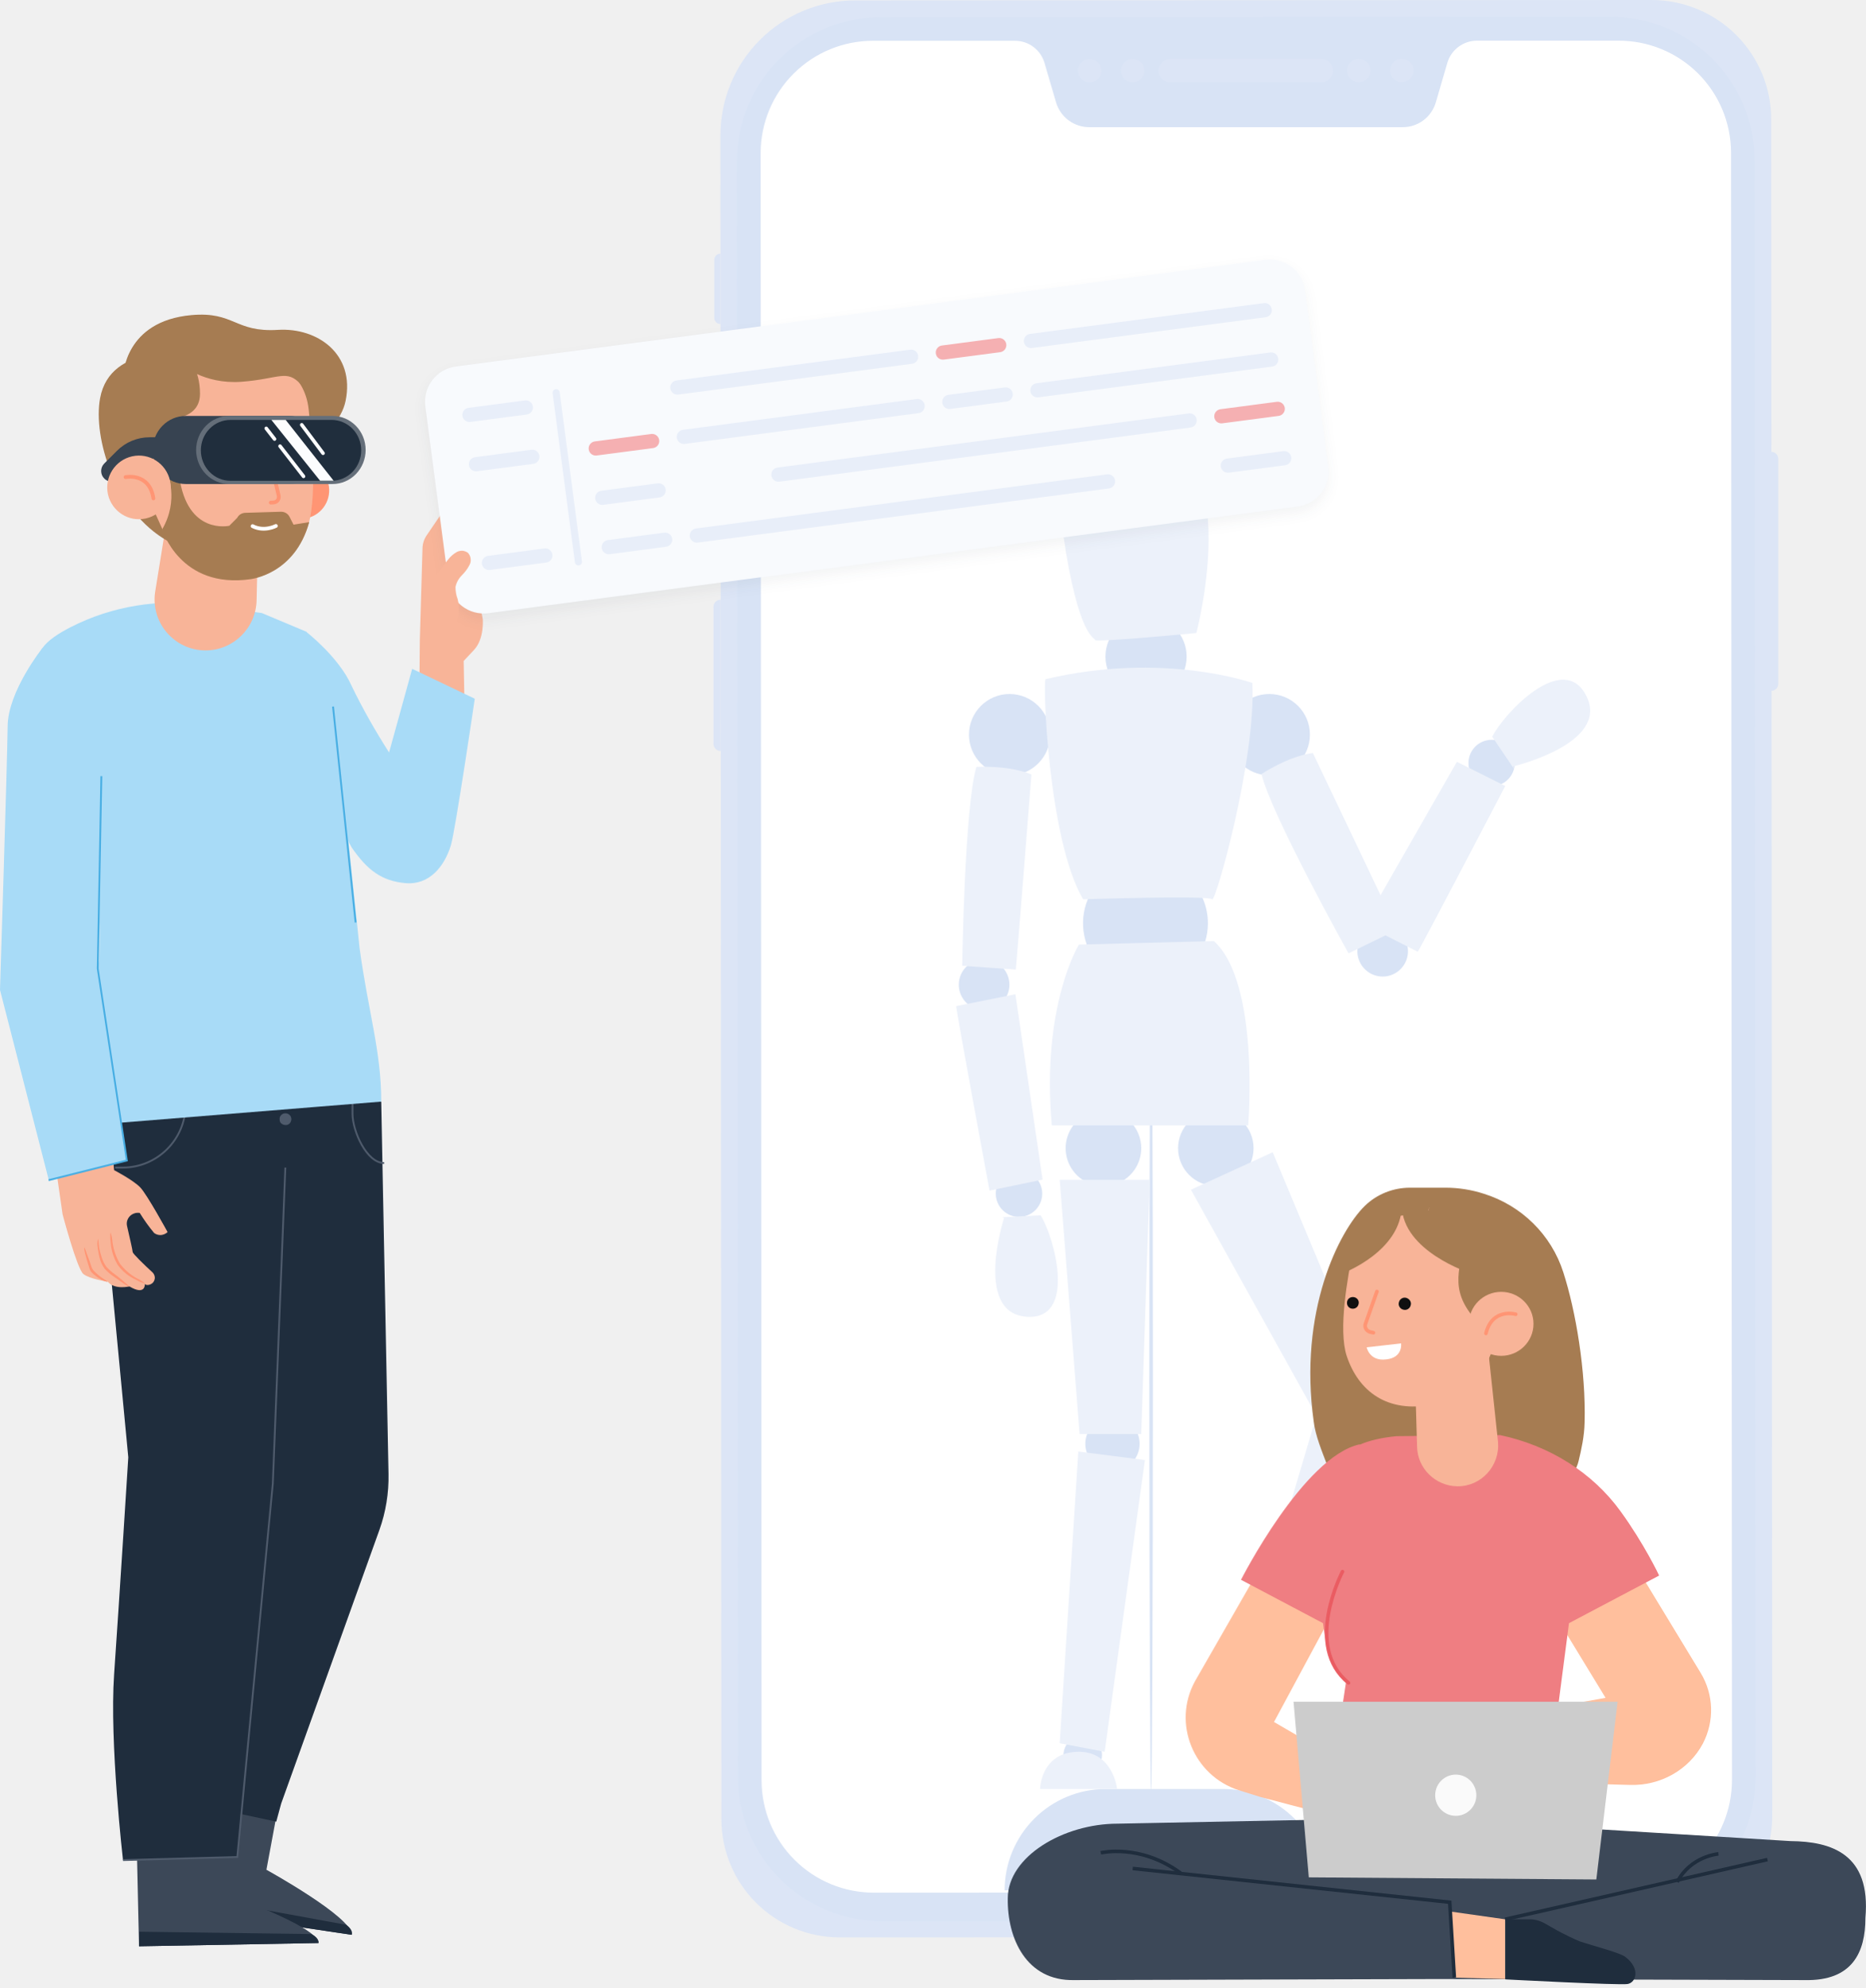
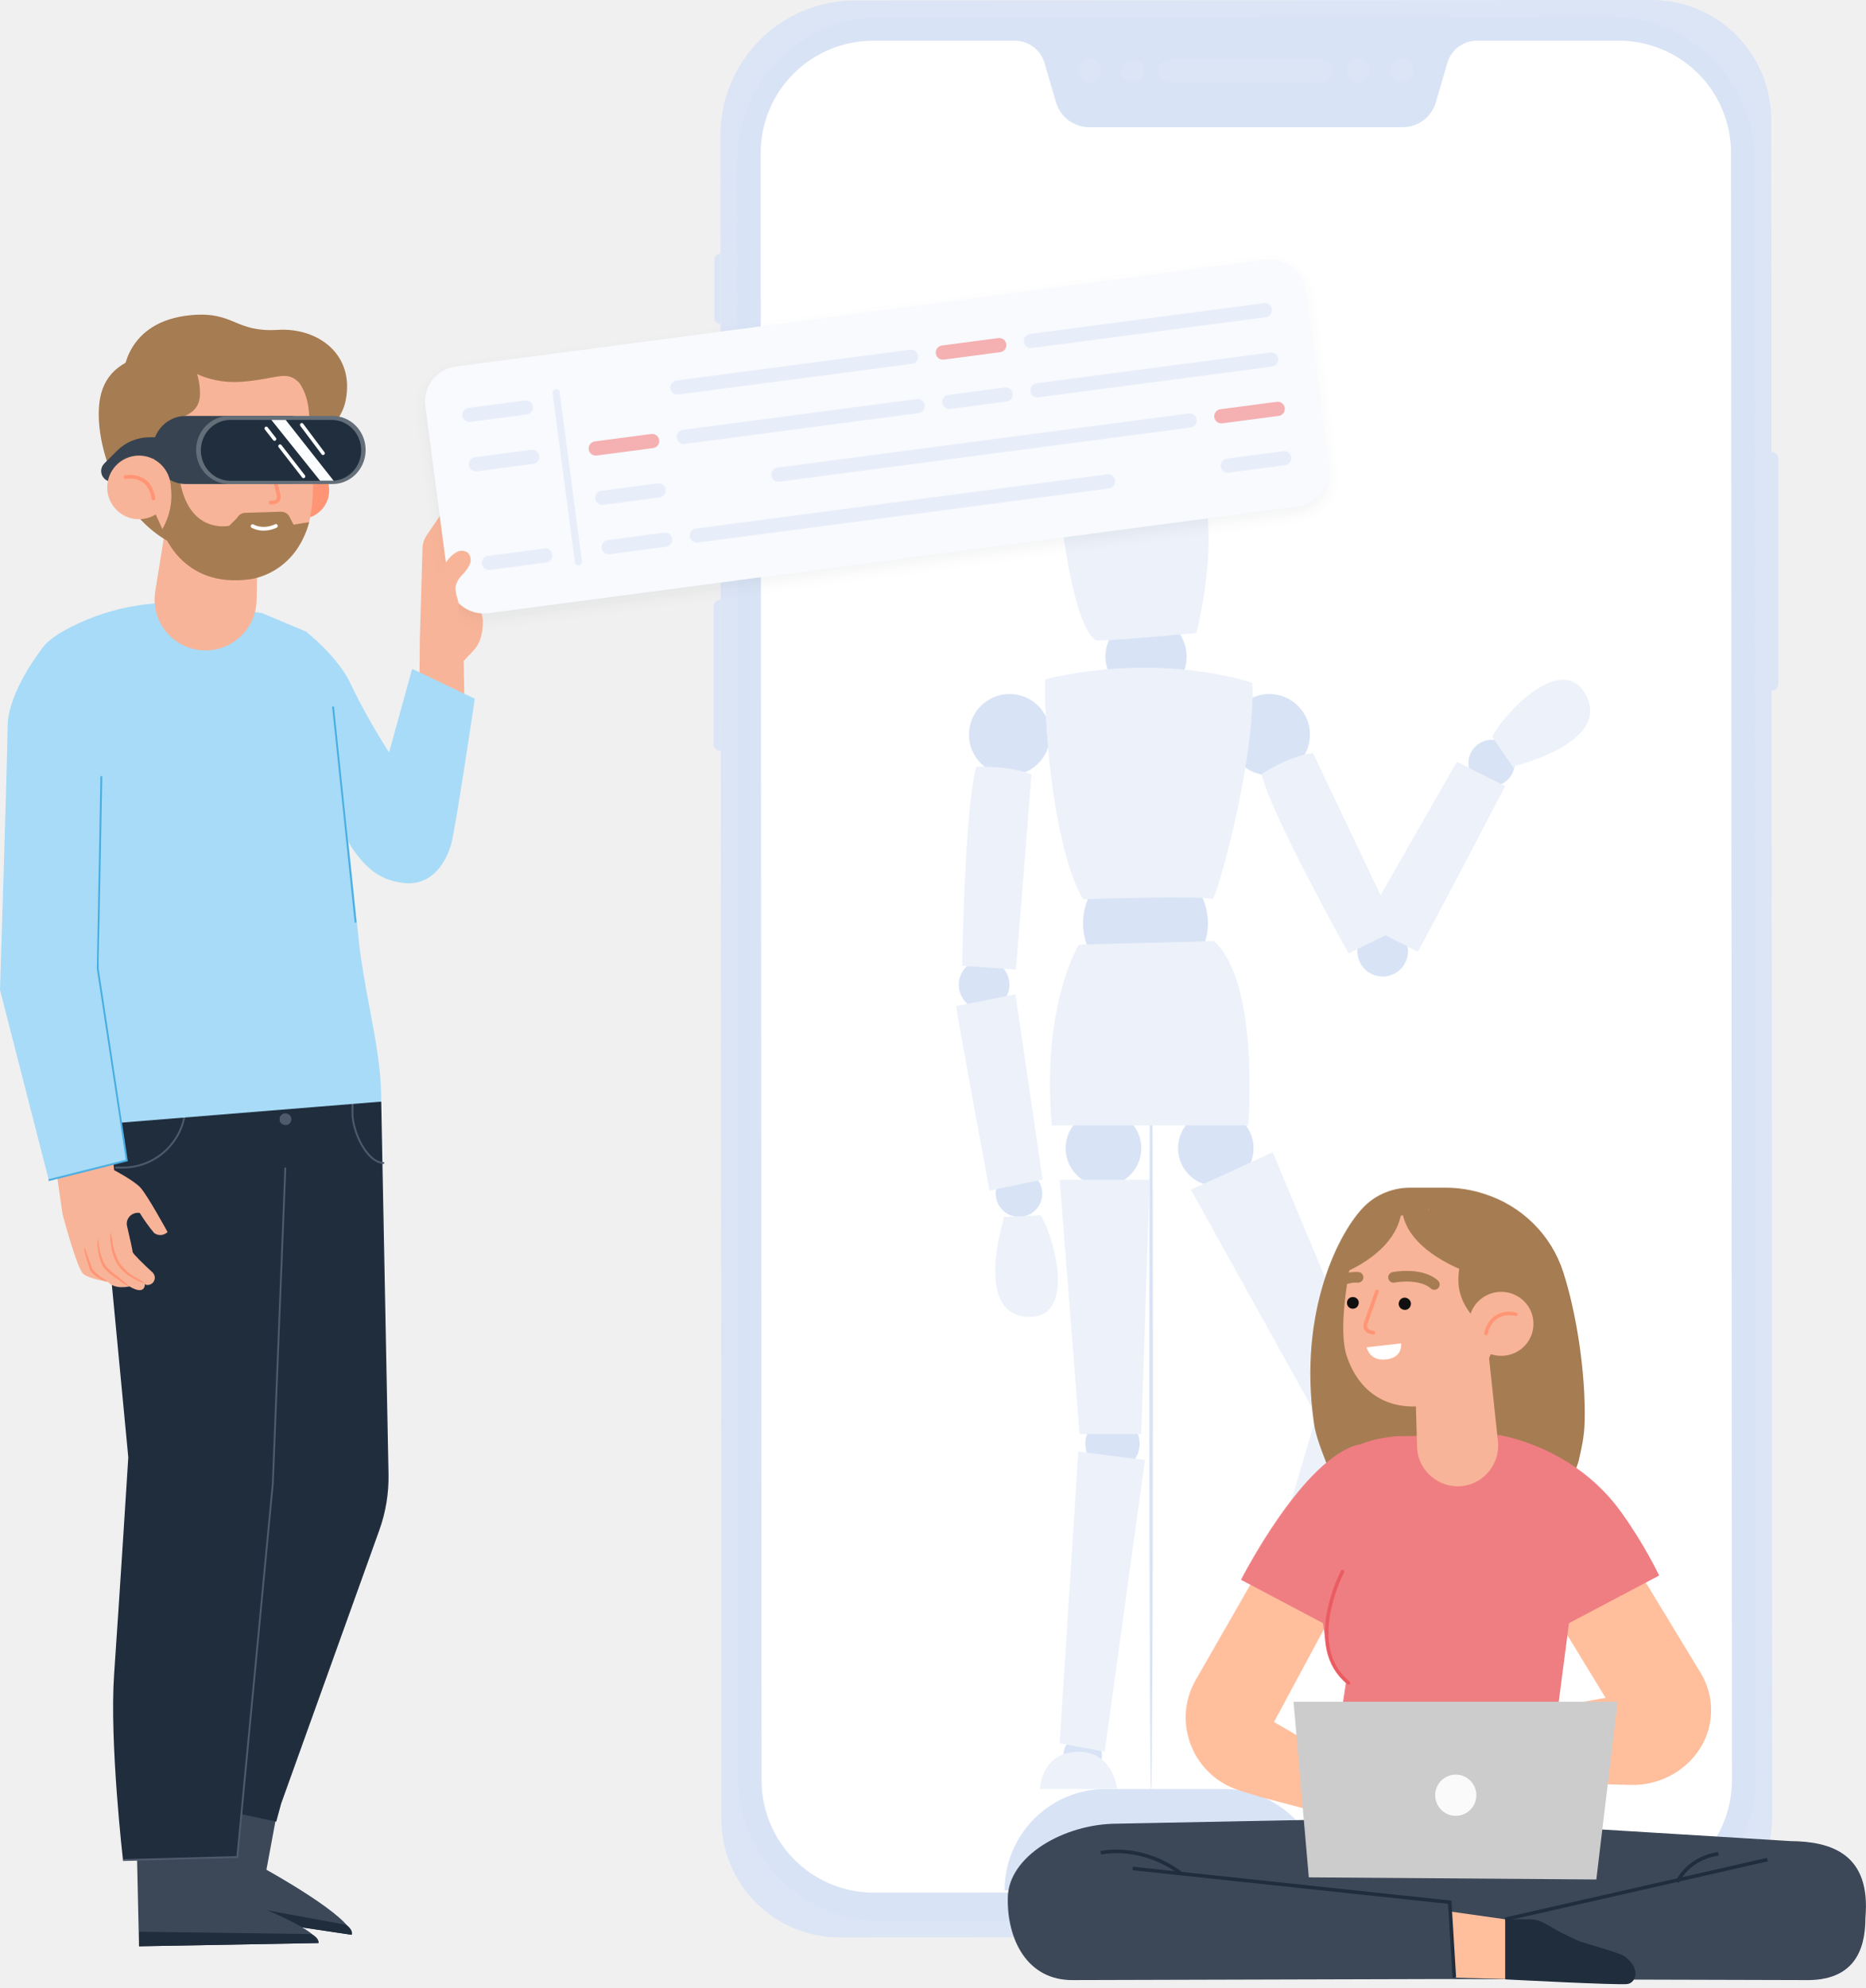
<svg xmlns="http://www.w3.org/2000/svg" width="525" height="559" viewBox="0 0 525 559" fill="none">
  <path d="M464.568 544.883L236.272 545C227.445 545.004 218.977 541.506 212.731 535.274C206.485 529.043 202.972 520.589 202.965 511.771L202.701 38.039C202.697 33.062 203.675 28.132 205.579 23.532C207.482 18.933 210.275 14.753 213.796 11.231C217.317 7.709 221.498 4.915 226.101 3.008C230.703 1.101 235.636 0.119 240.619 0.117L464.7 0C473.627 0 482.188 3.543 488.501 9.848C494.813 16.154 498.359 24.706 498.359 33.624L498.637 510.879C498.629 519.9 495.037 528.549 488.648 534.925C482.26 541.301 473.599 544.883 464.568 544.883Z" fill="#DCE5F6" />
  <path d="M207.603 499.9L207.34 45.203C207.359 34.493 211.63 24.229 219.216 16.662C226.802 9.095 237.083 4.843 247.804 4.839L453.182 4.722C458.499 4.718 463.765 5.761 468.679 7.79C473.592 9.82 478.057 12.797 481.819 16.55C485.581 20.304 488.565 24.761 490.602 29.668C492.639 34.574 493.688 39.833 493.69 45.144L493.954 499.842C493.958 505.153 492.914 510.413 490.882 515.322C488.851 520.23 485.871 524.691 482.113 528.448C478.356 532.206 473.894 535.188 468.983 537.222C464.071 539.257 458.807 540.306 453.49 540.307L248.111 540.424C242.786 540.426 237.513 539.379 232.594 537.342C227.674 535.306 223.205 532.32 219.443 528.556C215.68 524.792 212.698 520.323 210.666 515.406C208.634 510.489 207.594 505.22 207.603 499.9Z" fill="#D8E3F5" />
  <path d="M329.273 23.157C328.4 23.157 327.562 22.81 326.945 22.193C326.327 21.576 325.98 20.74 325.98 19.867C325.98 18.995 326.327 18.158 326.945 17.541C327.562 16.925 328.4 16.578 329.273 16.578H371.552C372.002 16.548 372.453 16.611 372.878 16.762C373.302 16.913 373.691 17.15 374.021 17.458C374.35 17.766 374.612 18.138 374.792 18.551C374.971 18.964 375.064 19.41 375.064 19.86C375.064 20.311 374.971 20.756 374.792 21.169C374.612 21.583 374.35 21.954 374.021 22.262C373.691 22.57 373.302 22.807 372.878 22.958C372.453 23.11 372.002 23.172 371.552 23.142L329.273 23.157Z" fill="#DCE5F6" />
  <path d="M306.604 23.171C305.952 23.174 305.314 22.984 304.771 22.624C304.228 22.265 303.803 21.752 303.552 21.151C303.3 20.55 303.233 19.888 303.358 19.249C303.484 18.61 303.796 18.023 304.256 17.561C304.716 17.1 305.303 16.785 305.942 16.657C306.581 16.529 307.244 16.593 307.846 16.842C308.449 17.09 308.964 17.512 309.326 18.053C309.689 18.594 309.882 19.231 309.882 19.882C309.882 20.752 309.537 21.586 308.923 22.203C308.309 22.819 307.475 23.168 306.604 23.171Z" fill="#DCE5F6" />
  <path d="M318.708 23.157C318.056 23.16 317.418 22.969 316.874 22.61C316.331 22.25 315.907 21.737 315.655 21.136C315.404 20.535 315.336 19.874 315.462 19.235C315.587 18.596 315.9 18.008 316.36 17.547C316.82 17.085 317.406 16.77 318.045 16.642C318.684 16.514 319.347 16.579 319.95 16.827C320.552 17.076 321.067 17.497 321.43 18.038C321.792 18.58 321.986 19.216 321.986 19.867C321.986 20.737 321.641 21.572 321.027 22.188C320.412 22.805 319.579 23.153 318.708 23.157Z" fill="#DCE5F6" />
  <path d="M394.412 23.112C393.76 23.112 393.123 22.919 392.581 22.557C392.039 22.195 391.617 21.68 391.368 21.078C391.12 20.477 391.055 19.814 391.183 19.176C391.312 18.537 391.627 17.951 392.089 17.492C392.551 17.032 393.139 16.72 393.778 16.595C394.418 16.47 395.081 16.537 395.682 16.788C396.284 17.04 396.797 17.463 397.157 18.006C397.517 18.549 397.707 19.186 397.705 19.838C397.705 20.269 397.619 20.696 397.454 21.094C397.288 21.492 397.045 21.854 396.739 22.158C396.433 22.463 396.07 22.703 395.671 22.867C395.271 23.031 394.844 23.114 394.412 23.112Z" fill="#DCE5F6" />
  <path d="M382.308 23.128C381.657 23.128 381.02 22.934 380.479 22.573C379.938 22.212 379.515 21.698 379.266 21.097C379.017 20.496 378.952 19.834 379.079 19.196C379.206 18.558 379.52 17.972 379.98 17.512C380.441 17.052 381.027 16.739 381.666 16.612C382.305 16.485 382.967 16.55 383.568 16.799C384.17 17.048 384.684 17.47 385.046 18.011C385.408 18.552 385.601 19.188 385.601 19.838C385.603 20.271 385.519 20.699 385.354 21.099C385.19 21.499 384.947 21.863 384.641 22.168C384.335 22.474 383.971 22.716 383.571 22.881C383.17 23.046 382.741 23.129 382.308 23.128Z" fill="#DCE5F6" />
  <path d="M455.378 11.432H415.573C413.696 11.431 411.869 12.038 410.365 13.16C408.861 14.283 407.762 15.861 407.231 17.66L403.982 28.8C403.395 30.814 402.169 32.584 400.487 33.842C398.806 35.1 396.761 35.777 394.66 35.773H306.474C304.374 35.774 302.331 35.097 300.648 33.843C298.965 32.589 297.733 30.825 297.137 28.814L293.873 17.675C293.344 15.876 292.245 14.298 290.74 13.178C289.236 12.057 287.408 11.455 285.532 11.461H245.697C237.312 11.446 229.264 14.757 223.323 20.668C217.382 26.578 214.033 34.604 214.014 42.98L214.277 500.938C214.291 505.085 215.121 509.188 216.722 513.014C218.323 516.84 220.663 520.314 223.608 523.237C226.553 526.159 230.045 528.474 233.885 530.048C237.726 531.623 241.839 532.426 245.99 532.413L455.627 532.311C464.012 532.326 472.06 529.015 478.001 523.104C483.942 517.193 487.291 509.168 487.31 500.792L487.047 42.849C487.004 34.492 483.647 26.492 477.711 20.603C471.775 14.715 463.744 11.417 455.378 11.432Z" fill="white" />
  <path d="M498.389 127.099C498.904 127.103 499.396 127.309 499.761 127.673C500.125 128.037 500.331 128.529 500.335 129.043V192.388C500.335 192.901 500.132 193.394 499.77 193.758C499.408 194.122 498.917 194.329 498.403 194.333L498.389 127.099Z" fill="#DCE5F6" />
  <path d="M202.745 168.691C202.213 168.691 201.703 168.902 201.327 169.277C200.951 169.653 200.74 170.162 200.74 170.693V209.244C200.744 209.777 200.959 210.286 201.337 210.661C201.715 211.036 202.227 211.247 202.76 211.247L202.745 168.691Z" fill="#DCE5F6" />
  <path d="M202.716 113.021C202.451 113.021 202.189 113.073 201.945 113.174C201.701 113.276 201.479 113.425 201.293 113.612C201.107 113.8 200.959 114.022 200.859 114.267C200.759 114.512 200.709 114.774 200.711 115.038V153.574C200.715 154.108 200.929 154.619 201.307 154.996C201.685 155.374 202.196 155.588 202.731 155.591L202.716 113.021Z" fill="#DCE5F6" />
  <path d="M202.702 71.342C202.241 71.342 201.798 71.525 201.471 71.851C201.144 72.177 200.961 72.62 200.961 73.081V89.411C200.961 89.639 201.006 89.864 201.094 90.074C201.181 90.285 201.31 90.475 201.472 90.636C201.634 90.796 201.826 90.923 202.037 91.009C202.248 91.095 202.474 91.138 202.702 91.136V71.342Z" fill="#DCE5F6" />
  <path d="M422.772 27.645H420.738V30.496H422.772V27.645Z" fill="white" />
  <path d="M426.079 26.373H424.045V30.48H426.079V26.373Z" fill="white" />
  <path d="M429.388 25.423H427.354V30.481H429.388V25.423Z" fill="white" />
  <path d="M432.694 23.581H430.66V30.481H432.694V23.581Z" fill="white" />
  <path d="M462.695 30.612H452.45C452.355 30.614 452.26 30.597 452.172 30.562C452.083 30.527 452.002 30.475 451.934 30.408C451.866 30.341 451.812 30.262 451.775 30.174C451.738 30.086 451.719 29.991 451.719 29.896V24.823C451.719 24.632 451.794 24.448 451.928 24.311C452.062 24.175 452.244 24.096 452.436 24.092H462.68C462.729 24.096 462.776 24.117 462.811 24.152C462.846 24.187 462.867 24.233 462.87 24.282V25.949H463.968C463.992 25.949 464.016 25.954 464.038 25.963C464.061 25.973 464.081 25.988 464.097 26.005C464.114 26.023 464.127 26.044 464.134 26.067C464.142 26.09 464.145 26.115 464.143 26.139V28.566C464.143 28.616 464.123 28.665 464.088 28.7C464.052 28.736 464.004 28.756 463.953 28.756H462.855V30.422C462.857 30.445 462.855 30.469 462.848 30.491C462.841 30.513 462.83 30.533 462.815 30.551C462.8 30.569 462.781 30.583 462.761 30.594C462.74 30.604 462.718 30.611 462.695 30.612ZM462.504 24.458H452.45C452.357 24.458 452.268 24.495 452.202 24.561C452.136 24.626 452.099 24.716 452.099 24.809V29.881C452.099 29.974 452.136 30.064 452.202 30.13C452.268 30.195 452.357 30.232 452.45 30.232H462.46V28.566C462.46 28.519 462.479 28.475 462.512 28.442C462.545 28.409 462.589 28.39 462.636 28.39H463.734V26.314H462.695C462.648 26.314 462.603 26.296 462.57 26.263C462.537 26.23 462.519 26.186 462.519 26.139L462.504 24.458Z" fill="white" />
  <path d="M452.949 29.414V25.306L461.657 25.291V27.148V27.557V29.414H452.949Z" fill="white" />
  <path d="M442.411 30.232C442.411 30.085 442.367 29.941 442.285 29.818C442.203 29.696 442.086 29.6 441.95 29.544C441.814 29.487 441.664 29.472 441.519 29.501C441.374 29.53 441.241 29.601 441.137 29.705C441.032 29.809 440.961 29.942 440.932 30.087C440.904 30.232 440.918 30.381 440.975 30.518C441.031 30.654 441.127 30.77 441.25 30.852C441.372 30.934 441.517 30.978 441.664 30.978C441.862 30.978 442.052 30.899 442.192 30.76C442.332 30.62 442.411 30.43 442.411 30.232Z" fill="white" />
  <path d="M439.119 28.449L440.07 29.384C440.495 28.965 441.068 28.729 441.666 28.729C442.263 28.729 442.836 28.965 443.261 29.384L444.212 28.434C443.535 27.762 442.62 27.384 441.666 27.381C441.192 27.382 440.722 27.477 440.285 27.66C439.848 27.843 439.452 28.111 439.119 28.449Z" fill="white" />
  <path d="M441.664 25.306C440.15 25.307 438.699 25.906 437.625 26.972L438.576 27.922C439.398 27.11 440.508 26.654 441.664 26.654C442.82 26.654 443.93 27.11 444.752 27.922L445.703 26.972C445.174 26.442 444.544 26.021 443.851 25.735C443.157 25.449 442.414 25.303 441.664 25.306Z" fill="white" />
  <path d="M436.074 25.408L437.025 26.358C437.631 25.744 438.354 25.257 439.15 24.926C439.947 24.595 440.802 24.425 441.665 24.428C443.403 24.43 445.071 25.118 446.304 26.343L447.255 25.393C446.521 24.659 445.649 24.077 444.69 23.68C443.731 23.283 442.703 23.079 441.665 23.079C440.626 23.079 439.598 23.283 438.639 23.68C437.68 24.077 436.808 24.659 436.074 25.393V25.408Z" fill="white" />
  <path d="M357.139 218.093C363.447 218.093 368.561 212.973 368.561 206.657C368.561 200.341 363.447 195.221 357.139 195.221C350.831 195.221 345.717 200.341 345.717 206.657C345.717 212.973 350.831 218.093 357.139 218.093Z" fill="#D8E3F5" />
  <path d="M385.568 261.35C386.799 260.664 388.205 260.359 389.609 260.474C391.013 260.589 392.351 261.119 393.454 261.995C394.557 262.872 395.376 264.057 395.806 265.4C396.236 266.742 396.259 268.183 395.872 269.539C395.484 270.894 394.703 272.105 393.628 273.016C392.554 273.927 391.233 274.499 389.833 274.658C388.434 274.818 387.019 274.558 385.767 273.912C384.515 273.265 383.483 272.262 382.801 271.028C381.888 269.376 381.667 267.43 382.186 265.616C382.705 263.801 383.921 262.267 385.568 261.35Z" fill="#D8E3F5" />
  <path d="M414.873 210.233C415.741 209.282 416.872 208.609 418.122 208.3C419.372 207.991 420.686 208.06 421.897 208.499C423.108 208.937 424.162 209.725 424.926 210.762C425.69 211.8 426.13 213.041 426.19 214.329C426.25 215.617 425.928 216.894 425.263 217.998C424.599 219.103 423.623 219.985 422.458 220.535C421.293 221.084 419.991 221.275 418.718 221.084C417.444 220.894 416.256 220.329 415.303 219.462C414.025 218.295 413.262 216.667 413.182 214.937C413.101 213.207 413.709 211.515 414.873 210.233Z" fill="#D8E3F5" />
  <path d="M321.099 322.997C321.099 325.103 320.476 327.162 319.307 328.913C318.139 330.664 316.478 332.029 314.535 332.835C312.591 333.641 310.453 333.852 308.39 333.441C306.327 333.03 304.432 332.016 302.945 330.527C301.458 329.037 300.445 327.14 300.034 325.075C299.624 323.009 299.835 320.868 300.64 318.922C301.445 316.977 302.808 315.314 304.556 314.144C306.305 312.974 308.361 312.349 310.465 312.349C311.862 312.347 313.246 312.621 314.537 313.155C315.828 313.69 317.002 314.474 317.99 315.463C318.978 316.452 319.761 317.627 320.294 318.92C320.828 320.213 321.102 321.598 321.099 322.997Z" fill="#D8E3F5" />
  <path d="M320.645 406.119C320.648 407.632 320.203 409.113 319.366 410.372C318.529 411.632 317.337 412.615 315.942 413.196C314.547 413.777 313.011 413.931 311.528 413.638C310.046 413.345 308.684 412.618 307.614 411.549C306.544 410.48 305.815 409.118 305.519 407.634C305.223 406.15 305.373 404.612 305.951 403.214C306.528 401.816 307.507 400.621 308.763 399.78C310.02 398.939 311.497 398.49 313.008 398.49C315.031 398.49 316.97 399.293 318.402 400.723C319.834 402.154 320.64 404.094 320.645 406.119Z" fill="#D8E3F5" />
  <path d="M310.061 493.702C310.065 494.779 309.748 495.833 309.151 496.73C308.555 497.627 307.706 498.325 306.712 498.738C305.717 499.15 304.623 499.257 303.568 499.045C302.513 498.833 301.545 498.312 300.786 497.548C300.028 496.784 299.513 495.811 299.308 494.753C299.103 493.696 299.217 492.601 299.635 491.608C300.053 490.615 300.756 489.769 301.655 489.178C302.555 488.586 303.609 488.275 304.685 488.285C306.113 488.299 307.478 488.875 308.484 489.888C309.49 490.902 310.057 492.272 310.061 493.702Z" fill="#D8E3F5" />
  <path d="M342.083 333.629C347.947 333.629 352.701 328.869 352.701 322.998C352.701 317.126 347.947 312.366 342.083 312.366C336.219 312.366 331.465 317.126 331.465 322.998C331.465 328.869 336.219 333.629 342.083 333.629Z" fill="#D8E3F5" />
  <path d="M387.736 398.49C387.733 399.998 387.283 401.472 386.444 402.724C385.605 403.977 384.413 404.952 383.021 405.527C381.628 406.102 380.096 406.25 378.619 405.954C377.142 405.658 375.786 404.93 374.722 403.862C373.658 402.794 372.934 401.435 372.641 399.955C372.349 398.476 372.5 396.943 373.078 395.549C373.655 394.156 374.632 392.966 375.884 392.128C377.137 391.29 378.61 390.843 380.116 390.843C381.118 390.843 382.111 391.041 383.036 391.426C383.962 391.81 384.803 392.374 385.51 393.084C386.218 393.794 386.779 394.637 387.161 395.565C387.543 396.492 387.739 397.486 387.736 398.49Z" fill="#D8E3F5" />
  <path d="M357.843 483.221C357.604 484.265 357.061 485.215 356.284 485.95C355.506 486.685 354.528 487.173 353.473 487.352C352.418 487.531 351.334 487.393 350.358 486.955C349.382 486.517 348.557 485.799 347.988 484.892C347.42 483.985 347.132 482.93 347.162 481.859C347.193 480.788 347.539 479.751 348.158 478.877C348.777 478.004 349.641 477.334 350.641 476.952C351.64 476.57 352.73 476.493 353.773 476.731C354.466 476.89 355.121 477.183 355.7 477.595C356.28 478.007 356.773 478.529 357.151 479.132C357.529 479.734 357.784 480.406 357.903 481.107C358.022 481.809 358.001 482.527 357.843 483.221Z" fill="#D8E3F5" />
  <path d="M339.855 259.729C339.852 263.207 338.819 266.607 336.886 269.497C334.954 272.388 332.209 274.64 328.998 275.968C325.788 277.297 322.256 277.643 318.849 276.963C315.443 276.282 312.314 274.605 309.858 272.145C307.403 269.684 305.732 266.55 305.055 263.138C304.379 259.726 304.727 256.19 306.058 252.977C307.388 249.764 309.64 247.017 312.528 245.085C315.417 243.153 318.813 242.122 322.287 242.122C324.596 242.122 326.881 242.578 329.014 243.463C331.147 244.348 333.084 245.645 334.716 247.28C336.347 248.915 337.641 250.856 338.523 252.992C339.405 255.129 339.857 257.418 339.855 259.729Z" fill="#D8E3F5" />
  <path d="M322.453 196.142C328.761 196.142 333.875 191.022 333.875 184.706C333.875 178.39 328.761 173.27 322.453 173.27C316.145 173.27 311.031 178.39 311.031 184.706C311.031 191.022 316.145 196.142 322.453 196.142Z" fill="#D8E3F5" />
  <path d="M284.053 218.093C290.361 218.093 295.475 212.973 295.475 206.657C295.475 200.341 290.361 195.221 284.053 195.221C277.745 195.221 272.631 200.341 272.631 206.657C272.631 212.973 277.745 218.093 284.053 218.093Z" fill="#D8E3F5" />
  <path d="M283.441 279.775C282.893 281.073 281.973 282.18 280.797 282.955C279.621 283.729 278.242 284.138 276.834 284.128C275.427 284.118 274.054 283.69 272.889 282.899C271.724 282.108 270.819 280.988 270.29 279.682C269.76 278.376 269.629 276.942 269.913 275.562C270.198 274.182 270.884 272.916 271.887 271.927C272.889 270.937 274.162 270.267 275.545 270.002C276.927 269.737 278.358 269.888 279.654 270.437C280.517 270.799 281.299 271.328 281.957 271.994C282.614 272.661 283.134 273.45 283.486 274.318C283.838 275.185 284.015 276.114 284.007 277.051C283.999 277.987 283.807 278.913 283.441 279.775Z" fill="#D8E3F5" />
  <path d="M292.665 333.092C293.194 334.273 293.362 335.584 293.146 336.86C292.931 338.136 292.343 339.319 291.455 340.26C290.568 341.201 289.422 341.857 288.162 342.146C286.902 342.434 285.585 342.342 284.378 341.881C283.17 341.419 282.127 340.61 281.379 339.554C280.631 338.499 280.213 337.245 280.177 335.952C280.141 334.658 280.489 333.383 281.178 332.288C281.866 331.192 282.863 330.326 284.043 329.799C284.825 329.447 285.669 329.253 286.526 329.228C287.382 329.203 288.236 329.348 289.037 329.654C289.838 329.96 290.57 330.421 291.193 331.011C291.815 331.601 292.316 332.308 292.665 333.092Z" fill="#D8E3F5" />
  <path d="M379.425 268.18C379.425 268.18 357.543 228.928 354.944 217.73C354.944 217.73 362.438 212.731 369.389 211.811C369.389 211.811 389.648 254.289 393.026 261.544L379.425 268.18Z" fill="#ECF1FA" />
  <path d="M398.893 267.727C399.517 267.056 423.522 221.1 423.522 221.1L409.91 214.306L383.744 260.022L398.893 267.727Z" fill="#ECF1FA" />
  <path d="M425.829 215.558C425.829 215.558 452.858 209.164 446.417 195.927C439.975 182.689 423.047 200.758 419.857 207.245L425.978 216.278" fill="#ECF1FA" />
  <path d="M372.563 531.75H282.662C282.662 524.19 285.662 516.939 291.001 511.593C296.34 506.247 303.582 503.244 311.133 503.244H344.109C351.66 503.244 358.902 506.247 364.241 511.593C369.58 516.939 372.58 524.19 372.58 531.75H372.563Z" fill="#D8E3F5" />
  <path d="M323.879 272.977C324.147 272.977 324.382 324.708 324.382 388.512C324.382 452.317 324.147 504.065 323.879 504.065C323.611 504.065 323.377 452.351 323.377 388.512C323.377 324.674 323.595 272.977 323.879 272.977Z" fill="#D8E3F5" />
  <path d="M303.564 265.715C303.564 265.715 292.963 282.803 295.927 316.575H351.194C351.194 316.575 354.544 276.33 341.531 264.726L303.564 265.715Z" fill="#ECF1FA" />
  <path d="M298.154 331.901H323.477L321.098 403.403H303.748L298.154 331.901Z" fill="#ECF1FA" />
  <path d="M303.396 408.316L298.154 490.382L310.815 492.779L322.137 410.714L303.396 408.316Z" fill="#ECF1FA" />
  <path d="M292.627 503.244C292.627 503.244 292.794 493.182 302.977 492.78C313.16 492.378 314.315 503.244 314.315 503.244H292.627Z" fill="#ECF1FA" />
  <path d="M335.082 334.668L358.093 324.121L385.66 390.122L369.9 397.349L335.082 334.668Z" fill="#ECF1FA" />
  <path d="M370.336 398.49L346.973 477.336L358.796 482.484L388.088 405.013L370.336 398.49Z" fill="#ECF1FA" />
  <path d="M341.412 489.46C342.065 490.566 372.563 501.986 372.563 501.986C372.563 501.986 379.798 495.53 356.987 485.133L352.114 482.886C351.202 482.464 350.212 482.237 349.207 482.22C348.202 482.202 347.205 482.394 346.278 482.784C345.352 483.174 344.517 483.752 343.826 484.483C343.135 485.214 342.604 486.081 342.266 487.028L341.412 489.46Z" fill="#ECF1FA" />
  <path d="M294.185 191.045C293.347 191.246 294.888 236.321 304.752 252.972C304.752 252.972 340.207 251.815 341.061 252.972C341.915 254.129 353.404 213.8 352.366 192.118C352.366 192.118 327.462 183.198 294.185 191.045Z" fill="#ECF1FA" />
  <path d="M317.58 121.153C317.58 121.153 294.937 121.639 299.157 150.464C303.378 179.29 308 179.306 308.134 180.044C308.268 180.782 336.605 178.066 336.605 178.066C336.605 178.066 352.046 119.912 317.58 121.153Z" fill="#ECF1FA" />
  <path d="M270.722 271.68C270.722 271.68 271.367 226.732 274.725 215.732C274.725 215.732 283.699 215.167 290.195 217.847C290.195 217.847 286.527 264.758 285.813 272.735L270.722 271.68Z" fill="#ECF1FA" />
  <path d="M269.037 283.019C268.951 283.912 278.412 334.915 278.412 334.915L293.33 331.832L285.696 279.69L269.037 283.019Z" fill="#ECF1FA" />
  <path d="M282.502 342.592C282.502 342.592 273.946 369.047 288.584 370.382C303.222 371.717 296.629 347.865 292.784 341.862L281.88 342.424" fill="#ECF1FA" />
  <path d="M79.718 500.333L74.957 525.964C74.957 525.964 99.328 539.395 98.918 544.265L48.897 536.781L54.784 496.437L79.718 500.333Z" fill="#3C4858" />
  <path d="M48.996 536.78L49.764 532.73L97.379 541.445C97.379 541.445 99.427 542.727 98.966 544.265L48.996 536.78Z" fill="#1F2D3D" />
  <path d="M63.434 506.483L62.974 532.576C62.974 532.576 89.341 541.804 89.648 546.571L39.115 547.494L38.193 506.842L63.434 506.483Z" fill="#3C4858" />
  <path d="M27.801 304.096L28.466 329.881L36.095 409.955C36.095 409.955 33.638 448.966 32.102 471.009C30.77 490.131 34.61 523.298 34.61 523.298L66.763 522.478L75.365 411.339L80.741 342.082L91.595 305.89L27.801 304.096Z" fill="#1F2D3D" />
  <path d="M107.262 309.94L109.31 414.671C109.412 420.002 108.542 425.334 106.75 430.357L79.102 507.355L77.72 512.43L58.418 508.278L67.787 304.096L107.262 309.94Z" fill="#1F2D3D" />
  <path d="M81.971 314.81C81.971 315.118 81.868 315.477 81.715 315.733C81.561 315.989 81.305 316.246 80.998 316.348C80.691 316.502 80.383 316.502 80.025 316.451C79.718 316.4 79.411 316.246 79.155 316.041C78.899 315.836 78.745 315.528 78.694 315.22C78.643 314.913 78.643 314.554 78.745 314.246C78.847 313.939 79.052 313.683 79.359 313.478C79.615 313.272 79.923 313.17 80.281 313.17C80.486 313.17 80.691 313.221 80.895 313.272C81.1 313.375 81.305 313.477 81.459 313.631C81.612 313.785 81.766 313.939 81.817 314.144C81.919 314.349 81.971 314.554 81.971 314.81Z" fill="#4F5B6C" />
  <path d="M52.222 310.709C52.222 320.5 44.286 328.446 34.507 328.446H32.408" stroke="#4F5B6C" stroke-width="0.513" stroke-miterlimit="10" />
  <path d="M99.172 308.556V313.272C99.172 318.193 103.165 327.164 108.081 327.164" stroke="#4F5B6C" stroke-width="0.513" stroke-miterlimit="10" />
  <path d="M80.281 328.446L76.748 417.388L66.764 522.375L34.611 523.247" stroke="#4F5B6C" stroke-width="0.513" stroke-miterlimit="10" />
  <path d="M135.831 174.194L133.832 164L127.895 165.531L126.666 156.97L125.079 143.18L119.959 150.715C119.345 151.638 118.986 152.715 118.884 153.842L118.116 180.038L118.014 191.265L130.711 199.262L130.455 185.933L133.425 182.755C136.292 179.628 135.831 174.194 135.831 174.194Z" fill="#F8B498" />
  <g filter="url(#filter0_d)">
    <rect width="249.692" height="69.999" rx="10" transform="matrix(0.991424 -0.130687 0.130365 0.991466 118.363 104.393)" fill="#F8FAFD" />
    <rect x="129.838" y="114.984" width="20" height="4" rx="2" transform="rotate(-7.5 129.838 114.984)" fill="#E8EEF9" />
    <rect x="131.666" y="128.865" width="20" height="4" rx="2" transform="rotate(-7.5 131.666 128.865)" fill="#E8EEF9" />
    <rect x="135.32" y="156.625" width="20" height="4" rx="2" transform="rotate(-7.5 135.32 156.625)" fill="#E8EEF9" />
    <rect x="155.354" y="109.608" width="2" height="50" rx="1" transform="rotate(-7.5 155.354 109.608)" fill="#E8EEF9" />
    <rect x="188.332" y="107.283" width="70.346" height="4" rx="2" transform="rotate(-7.5 188.332 107.283)" fill="#E8EEF9" />
    <rect x="263.035" y="97.449" width="20" height="4" rx="2" transform="rotate(-7.5 263.035 97.4487)" fill="#F5B0B2" />
    <rect x="287.82" y="94.186" width="70.346" height="4" rx="2" transform="rotate(-7.5 287.82 94.1855)" fill="#E8EEF9" />
    <rect x="165.375" y="124.427" width="20" height="4" rx="2" transform="rotate(-7.5 165.375 124.427)" fill="#F5B0B2" />
    <rect x="190.16" y="121.163" width="70.346" height="4" rx="2" transform="rotate(-7.5 190.16 121.163)" fill="#E8EEF9" />
    <rect x="264.863" y="111.329" width="20" height="4" rx="2" transform="rotate(-7.5 264.863 111.329)" fill="#E8EEF9" />
    <rect x="289.648" y="108.066" width="70.346" height="4" rx="2" transform="rotate(-7.5 289.648 108.066)" fill="#E8EEF9" />
    <rect x="167.201" y="138.307" width="20" height="4" rx="2" transform="rotate(-7.5 167.201 138.307)" fill="#E8EEF9" />
    <rect x="216.773" y="131.781" width="120.692" height="4" rx="2" transform="rotate(-7.5 216.773 131.781)" fill="#E8EEF9" />
    <rect x="341.391" y="115.375" width="20" height="4" rx="2" transform="rotate(-7.5 341.391 115.375)" fill="#F5B0B2" />
    <rect x="169.029" y="152.187" width="20" height="4" rx="2" transform="rotate(-7.5 169.029 152.187)" fill="#E8EEF9" />
    <rect x="193.814" y="148.924" width="120.692" height="4" rx="2" transform="rotate(-7.5 193.814 148.924)" fill="#E8EEF9" />
    <rect x="343.219" y="129.255" width="20" height="4" rx="2" transform="rotate(-7.5 343.219 129.255)" fill="#E8EEF9" />
  </g>
  <path d="M120.318 165.684C121.957 162.762 123.902 159.994 126.053 157.431C126.718 156.559 127.537 155.842 128.51 155.278C128.971 155.021 129.534 154.919 130.097 154.919C130.661 154.97 131.173 155.175 131.633 155.483C132.043 155.944 132.35 156.508 132.401 157.123C132.504 157.738 132.401 158.354 132.094 158.917C131.531 160.045 130.763 161.019 129.893 161.891C129.022 162.762 128.408 163.89 128.152 165.12C128.152 166.299 128.357 167.478 128.766 168.555C129.227 170.4 129.176 172.348 128.664 174.194C128.152 176.039 127.179 177.731 125.848 179.064" fill="#F8B498" />
  <path d="M39.115 547.495L39.166 543.394L87.55 544.06C87.55 544.06 89.802 544.983 89.597 546.572L39.115 547.495Z" fill="#1F2D3D" />
  <path d="M86.219 177.783C86.219 177.783 95.281 184.806 98.865 192.803C101.988 199.313 105.572 205.567 109.463 211.668L115.965 188.138L133.578 196.545C133.578 196.545 128.151 233.403 126.871 237.71C125.079 243.707 120.778 249.039 114.071 248.424C107.364 247.809 103.37 244.784 98.967 238.427L93.028 227.662L86.219 177.783Z" fill="#A8DBF7" />
  <path d="M57.702 170.196C44.748 168.35 31.539 170.452 19.917 176.399C16.384 178.193 13.415 180.192 11.981 182.243C5.581 191.163 23.296 219.767 24.627 226.842C25.293 230.225 29.491 255.857 27.494 276.055C26.214 289.486 25.702 302.968 26.009 316.45L107.262 309.888C107.262 295.689 103.627 284.769 101.17 266.725L95.077 207.977L86.271 177.732L73.676 172.451L57.702 170.196Z" fill="#A8DBF7" />
  <path d="M31.488 322.038L32.102 329.163C32.102 329.163 37.529 331.983 39.475 334.033C41.42 336.084 47.155 346.593 47.155 346.593C46.643 347.054 45.977 347.362 45.312 347.413C44.595 347.464 43.929 347.259 43.366 346.849C41.881 345.055 40.55 343.209 39.321 341.21C38.809 341.108 38.297 341.159 37.837 341.313C37.376 341.466 36.915 341.723 36.557 342.082C36.198 342.44 35.942 342.902 35.789 343.363C35.635 343.876 35.635 344.388 35.737 344.85C36.454 348.028 37.325 351.719 37.325 352.18C37.325 352.642 40.499 355.718 42.905 357.922C43.212 358.23 43.417 358.588 43.52 359.05C43.622 359.511 43.52 359.921 43.366 360.28C43.161 360.69 42.905 360.998 42.496 361.203C42.137 361.408 41.676 361.51 41.267 361.459C41.062 361.408 40.908 361.357 40.755 361.203C40.755 361.203 41.011 364.586 36.403 361.869C36.403 361.869 32.256 362.895 30.31 360.536C30.31 360.536 25.242 359.819 23.45 358.383C21.658 356.897 17.613 341.62 17.613 341.62L15.258 325.318L31.488 322.038Z" fill="#F8B498" />
  <path d="M31.077 346.645C30.975 347.567 30.975 348.49 31.128 349.413C31.282 351.668 31.948 353.873 33.125 355.821C34.456 357.666 36.248 359.102 38.296 360.024C39.064 360.486 39.935 360.845 40.856 361.05C40.139 360.486 39.371 359.973 38.552 359.614C36.658 358.589 35.02 357.154 33.74 355.462C32.613 353.565 31.948 351.515 31.64 349.361C31.589 348.387 31.384 347.516 31.077 346.645Z" fill="#FF9574" />
  <path d="M27.596 348.49C27.34 349.31 27.34 350.181 27.494 351.053C27.596 351.976 27.801 352.898 28.006 353.77C28.262 354.898 28.773 355.974 29.439 356.897C30.207 357.717 31.026 358.486 31.999 359.101L34.201 360.639C34.866 361.152 35.583 361.613 36.3 361.921C36.351 361.818 35.685 361.203 34.508 360.229C33.945 359.716 33.228 359.153 32.409 358.537C31.538 357.922 30.719 357.205 29.951 356.384C29.337 355.513 28.876 354.59 28.569 353.565C28.313 352.693 28.057 351.822 27.903 350.95C27.698 349.464 27.698 348.49 27.596 348.49Z" fill="#FF9574" />
  <path d="M23.757 350.951C23.45 351.002 24.167 353.77 25.242 357C25.395 357.461 25.651 357.82 26.01 358.128C26.266 358.435 26.573 358.691 26.88 358.897C27.392 359.307 27.955 359.665 28.519 359.973C29.543 360.486 30.259 360.639 30.259 360.537C30.259 360.434 29.696 360.178 28.775 359.512C28.263 359.153 27.751 358.743 27.29 358.333C26.983 358.076 26.727 357.82 26.471 357.564C26.215 357.307 26.01 357 25.856 356.692C25.344 355.052 24.781 353.616 24.372 352.54C24.269 352.078 24.064 351.515 23.757 350.951Z" fill="#FF9574" />
  <path d="M11.981 182.242C11.981 182.242 2.202 194.443 2.15 204.337C2.048 214.282 0 278.464 0 278.464L13.721 331.931L35.583 326.395L27.801 270.057L28.569 221.1L11.981 182.242Z" fill="#A8DBF7" />
  <path d="M28.518 218.333L27.494 272.467L35.685 326.447L13.67 331.983" stroke="#48AEE3" stroke-width="0.513" stroke-miterlimit="10" />
  <path d="M93.695 198.75L100.044 259.497" stroke="#48AEE3" stroke-width="0.513" stroke-miterlimit="10" />
  <path d="M34.662 105.706C34.662 105.706 34.969 90.327 53.862 88.636C65.945 87.559 66.047 93.557 78.233 92.788C89.343 92.121 99.941 99.606 97.227 112.781C94.975 123.802 78.079 130.005 78.079 130.005L34.662 105.706Z" fill="#A67C52" />
  <path d="M86.54 145.716C90.823 144.659 93.438 140.326 92.382 136.037C91.326 131.749 86.998 129.13 82.716 130.188C78.433 131.245 75.817 135.578 76.873 139.866C77.929 144.155 82.257 146.774 86.54 145.716Z" fill="#FF9574" />
  <path d="M72.499 155.432L72.192 168.812C72.038 176.706 65.587 183.012 57.702 182.96C49.05 182.858 42.445 175.219 43.623 166.658L48.486 136.567L72.499 155.432Z" fill="#F8B498" />
  <path d="M81.919 104.835C83.506 106.475 86.22 109.551 86.834 115.088C87.653 122.674 89.548 141.181 86.169 149.331C81.868 159.687 72.754 165.736 59.136 161.942C59.136 161.942 46.643 160.507 41.011 135.695C32.358 98.017 65.894 88.02 81.919 104.835Z" fill="#F8B498" />
  <path d="M80.692 131.748C80.896 132.722 81.869 133.388 82.842 133.183C83.815 132.978 84.48 132.004 84.275 131.03C84.071 130.056 83.098 129.39 82.125 129.595C81.101 129.8 80.487 130.774 80.692 131.748Z" fill="#0E5977" />
  <path d="M64.461 131.235C64.666 132.209 65.639 132.876 66.612 132.671C67.584 132.465 68.25 131.491 68.045 130.517C67.84 129.543 66.868 128.877 65.895 129.082C64.871 129.287 64.256 130.261 64.461 131.235Z" fill="#0E5977" />
  <path d="M76.237 130.466L78.387 139.335C78.643 140.309 77.978 141.283 77.005 141.334L76.186 141.385" stroke="#FF9574" stroke-width="1.062" stroke-miterlimit="10" stroke-linecap="round" stroke-linejoin="round" />
  <path d="M86.988 146.871L82.585 147.588L81.459 145.384C80.998 144.461 80.076 143.949 79.052 143.949L68.966 144.256C67.993 144.307 67.174 144.82 66.713 145.692L64.512 147.896C64.512 147.896 52.685 150.613 50.432 134.004L47.053 133.132C47.053 133.132 50.483 140.565 45.619 148.921C45.619 148.921 50.637 165.787 70.553 162.916C70.604 162.865 82.995 161.583 86.988 146.871Z" fill="#A67C52" />
  <path d="M77.618 147.947C77.618 147.947 74.341 149.69 71.064 147.998" stroke="white" stroke-width="1.057" stroke-miterlimit="10" stroke-linecap="round" stroke-linejoin="round" />
  <path d="M80.846 122.367C80.846 122.367 83.918 121.854 88.014 124.417" stroke="#A67C52" stroke-width="3.076" stroke-miterlimit="10" stroke-linecap="round" />
  <path d="M70.604 122.367C70.604 122.367 62.924 120.829 58.828 124.417" stroke="#A67C52" stroke-width="3.076" stroke-miterlimit="10" stroke-linecap="round" />
  <path d="M39.987 136.26L50.483 134.004L48.691 120.573C48.486 119.138 49.356 117.702 50.739 117.395C53.094 116.779 56.268 115.19 56.268 110.782C56.319 103.759 52.48 99.709 52.48 99.709C52.48 99.709 31.078 96.274 28.16 112.012C26.112 122.982 32.307 143.846 47.206 152.202L39.987 136.26Z" fill="#A67C52" />
  <path d="M50.789 102.374C50.789 102.374 57.189 108.166 67.889 107.397C78.641 106.577 80.638 103.758 84.631 108.115C84.631 108.115 83.556 93.198 64.101 92.634C44.645 92.07 46.181 104.68 46.181 104.68L50.789 102.374Z" fill="#A67C52" />
  <path d="M52.24 136.151H81.337C83.805 136.151 86.171 135.142 87.916 133.345C89.66 131.548 90.641 129.112 90.641 126.571C90.638 124.031 89.657 121.597 87.912 119.803C86.168 118.008 83.803 117 81.337 117H52.24C49.775 117 47.411 118.008 45.668 119.803C43.925 121.598 42.946 124.032 42.946 126.571C42.946 129.11 43.925 131.545 45.667 133.342C47.41 135.138 49.774 136.149 52.24 136.151Z" fill="#374351" />
  <path d="M64.518 136.151H93.578C96.043 136.149 98.407 135.138 100.15 133.342C101.892 131.545 102.871 129.11 102.871 126.571C102.871 124.033 101.892 121.598 100.149 119.803C98.406 118.009 96.042 117 93.578 117H64.48C62.014 117 59.649 118.008 57.905 119.803C56.16 121.597 55.179 124.032 55.176 126.571C55.176 127.832 55.418 129.081 55.888 130.246C56.358 131.411 57.047 132.469 57.915 133.359C58.783 134.25 59.813 134.954 60.946 135.434C62.08 135.913 63.293 136.157 64.518 136.151Z" fill="#646E79" />
  <path d="M64.826 135.246H93.305C95.511 135.246 97.627 134.344 99.187 132.737C100.747 131.131 101.623 128.952 101.623 126.68C101.623 124.408 100.747 122.23 99.187 120.623C97.627 119.017 95.511 118.115 93.305 118.115H64.826C62.62 118.115 60.504 119.017 58.944 120.623C57.384 122.23 56.508 124.408 56.508 126.68C56.508 128.952 57.384 131.131 58.944 132.737C60.504 134.344 62.62 135.246 64.826 135.246Z" fill="#202E3D" />
  <path d="M80.371 118.115L93.867 135.226H90.051L76.343 118.115H80.371Z" fill="#FCFDFE" />
  <path d="M84.893 119.5L90.885 127.5" stroke="#FCFDFE" stroke-linecap="round" />
  <path d="M74.906 120.5L77.237 123.5M85.393 134L78.79 125.5" stroke="#FCFDFE" stroke-linecap="round" />
  <path d="M29.338 130.38C28.167 131.552 28.169 133.452 29.341 134.623C30.513 135.793 32.413 135.792 33.584 134.62L29.338 130.38ZM32.9 126.813L29.338 130.38L33.584 134.62L37.146 131.053L32.9 126.813ZM42.099 129H47.441V123H42.099V129ZM37.146 131.053C38.459 129.739 40.241 129 42.099 129V123C38.648 123 35.339 124.372 32.9 126.813L37.146 131.053Z" fill="#374351" />
  <path d="M30.363 139.028C31.439 143.847 36.2 146.923 41.013 145.846C45.825 144.77 48.897 140.002 47.822 135.183C46.747 130.365 41.986 127.289 37.173 128.365C32.36 129.442 29.339 134.209 30.363 139.028Z" fill="#F8B498" />
  <path d="M35.328 134.209C35.328 134.209 42.035 132.825 43.162 140.207" stroke="#FF9574" stroke-width="1.062" stroke-miterlimit="10" stroke-linecap="round" stroke-linejoin="round" />
  <path d="M439.853 357.9C443.349 368.7 446.245 385.8 445.846 400.2C445.746 404.1 444.947 407.7 444.148 411C443.049 415.5 439.054 418.6 434.36 418.6H382.825C378.63 418.6 374.935 416.1 373.437 412.2C371.839 408 370.141 403.9 369.642 400C365.247 368.8 376.833 346.2 384.024 339.2C387.419 335.9 392.014 334.1 396.708 334.1H406.795C410.39 334.1 414.086 334.7 417.482 335.8C428.068 339.1 436.458 347.3 439.853 357.9Z" fill="#A67C52" />
  <path d="M503.774 517.9L420.878 512.8C420.378 511.6 419.979 510.9 419.979 510.9L397.507 511.3L390.216 510.9C390.216 510.9 390.116 511.1 389.917 511.5L314.411 513C299.33 513 283.55 522.2 283.55 534C283.351 545.2 288.744 557.3 302.227 557L404.998 556.7L507.769 557C521.252 557.3 524.847 549.1 524.847 539.5C526.445 521.5 515.259 518 503.774 517.9Z" fill="#3C4858" />
  <path d="M448.443 421.1L478.505 470.6C482.201 476.7 482.4 484.2 479.104 490.5C475.209 497.8 467.219 502.4 458.53 502.1L412.288 500.9L411.09 485L451.739 477.6L424.373 432.7L448.443 421.1Z" fill="#FFBF9D" />
  <path d="M354.66 505.5L391.714 515.3L392.513 504.2L358.456 484.4L383.424 438L362.45 427.2L336.183 473C329.792 484.8 335.784 499.5 348.568 503.6L354.66 505.5Z" fill="#FFBF9D" />
  <path d="M441.452 456.6L466.82 443.2C466.82 443.2 462.625 434.3 455.934 425.1C448.044 414.2 435.859 406.6 422.076 403.7L392.913 404C388.718 404.4 385.323 405.2 382.526 406.4V406.3C366.746 409.8 349.168 444.4 349.168 444.4L372.239 456.6L372.738 460.2C373.437 465 375.535 469.5 378.731 473.1L372.039 517.3L446.945 518.9L437.457 487.2L441.452 456.6Z" fill="#EF7E82" />
  <path d="M368.244 528.1L363.949 478.7H455.135L449.142 528.7L368.244 528.1Z" fill="#CCCCCC" />
  <path d="M415.386 505C415.386 508.2 412.789 510.8 409.594 510.8C406.398 510.8 403.801 508.2 403.801 505C403.801 501.8 406.398 499.2 409.594 499.2C412.789 499.2 415.386 501.8 415.386 505Z" fill="#FAFAFA" />
  <path d="M407.994 537.7L423.475 539.9V556.7L409.193 556.3L407.994 537.7Z" fill="#FFBF9D" />
  <path d="M423.475 539.9H430.466C431.864 539.9 433.162 540.3 434.361 540.9L438.056 543C439.255 543.7 443.15 545.6 444.448 546.1C448.643 547.5 455.834 549.3 457.332 550.5C461.627 553.8 460.328 557.7 457.931 558.1C455.834 558.5 423.574 556.8 423.574 556.8V539.9H423.475Z" fill="#1F2D3D" />
  <path d="M398.205 389.7L398.704 406.9C398.804 413.1 403.898 418 409.99 418.1C416.782 418.2 422.075 412.3 421.476 405.6L417.98 372.8L398.205 389.7Z" fill="#F8B498" />
  <path d="M384.223 345.8C382.325 347.4 381.127 349.6 380.628 352C379.229 359.1 376.433 374 378.93 381.5C382.226 391.3 390.215 397.6 403.099 395.1C403.099 395.1 418.08 394.4 421.776 372.4C427.069 341.3 400.303 332.2 384.223 345.8Z" fill="#F8B498" />
  <path d="M401.601 341.5C401.601 341.5 387.319 339.6 380.627 352C380.627 352 381.326 333.9 402.999 336.5L401.601 341.5Z" fill="#A67C52" />
  <path d="M401.602 341.5C401.602 341.5 409.392 341.9 410.99 349.8C412.188 355.7 406.495 362.1 415.684 371.8L425.072 363.7C425.072 363.7 431.364 336.3 403.1 336.4L401.602 341.5Z" fill="#A67C52" />
  <path d="M422.376 381.4C427.395 381.4 431.464 377.37 431.464 372.4C431.464 367.429 427.395 363.4 422.376 363.4C417.356 363.4 413.287 367.429 413.287 372.4C413.287 377.37 417.356 381.4 422.376 381.4Z" fill="#F8B498" />
  <path d="M426.47 369.7C426.47 369.7 419.878 367.8 418.08 375.1" stroke="#FF9574" stroke-width="1.015" stroke-miterlimit="10" stroke-linecap="round" stroke-linejoin="round" />
  <path d="M382.226 366.9C382.026 367.8 381.127 368.3 380.229 368.1C379.33 367.9 378.83 367 379.03 366.1C379.23 365.2 380.129 364.7 381.028 364.9C381.926 365.1 382.526 366 382.226 366.9Z" fill="#101010" />
  <path d="M396.907 367.2C396.707 368.1 395.709 368.7 394.81 368.4C393.911 368.2 393.312 367.2 393.611 366.3C393.811 365.4 394.81 364.8 395.709 365.1C396.607 365.4 397.207 366.3 396.907 367.2Z" fill="#101010" />
  <path d="M387.418 363.3L384.222 372.3C383.822 373.3 384.422 374.4 385.52 374.7L386.419 374.9" stroke="#FF9574" stroke-width="1.035" stroke-miterlimit="10" stroke-linecap="round" stroke-linejoin="round" />
  <path d="M384.521 379L394.209 377.9C394.209 377.9 394.809 381.9 390.015 382.4C385.32 383 384.521 379 384.521 379Z" fill="white" />
  <path d="M377.932 358.1C377.932 358.1 394.211 352 394.411 339.2C394.411 339.2 377.932 339.4 377.932 358.1Z" fill="#A67C52" />
  <path d="M413.586 358.1C413.586 358.1 394.61 352 394.41 339.2C394.41 339.2 413.686 338.8 413.586 358.1Z" fill="#A67C52" />
  <path d="M309.717 521.2C309.717 521.2 320.703 518.5 332.189 526.9" stroke="#1F2D3D" stroke-miterlimit="10" />
  <path d="M318.705 525.6L407.893 535.1L409.191 556.3" stroke="#1F2D3D" stroke-miterlimit="10" />
  <path d="M483.498 521.5C483.498 521.5 475.707 522.1 471.912 529.4" stroke="#1F2D3D" stroke-miterlimit="10" />
  <path d="M497.28 523.1L423.473 539.9" stroke="#1F2D3D" stroke-miterlimit="10" />
  <path d="M377.732 442.1C377.732 442.1 366.646 463.1 379.429 473.4" stroke="#EA5C62" stroke-miterlimit="10" stroke-linecap="round" />
+   <path d="M382.097 359.32C382.097 359.32 380 359.02 377.004 360.32" stroke="#A67C52" stroke-width="3" stroke-miterlimit="10" stroke-linecap="round" />
+   <path d="M392.08 359.32C392.08 359.32 399.569 357.82 403.564 361.32" stroke="#A67C52" stroke-width="3" stroke-miterlimit="10" stroke-linecap="round" />
  <defs>
    <filter id="filter0_d" x="114.957" y="70.058" width="263.488" height="108.845" filterUnits="userSpaceOnUse" color-interpolation-filters="sRGB">
      <feFlood flood-opacity="0" result="BackgroundImageFix" />
      <feColorMatrix in="SourceAlpha" type="matrix" values="0 0 0 0 0 0 0 0 0 0 0 0 0 0 0 0 0 0 127 0" />
      <feOffset dy="1.703" />
      <feGaussianBlur stdDeviation="1.703" />
      <feColorMatrix type="matrix" values="0 0 0 0 0.122 0 0 0 0 0.176 0 0 0 0 0.239 0 0 0 0.05 0" />
      <feBlend mode="normal" in2="BackgroundImageFix" result="effect1_dropShadow" />
      <feBlend mode="normal" in="SourceGraphic" in2="effect1_dropShadow" result="shape" />
    </filter>
  </defs>
</svg>
